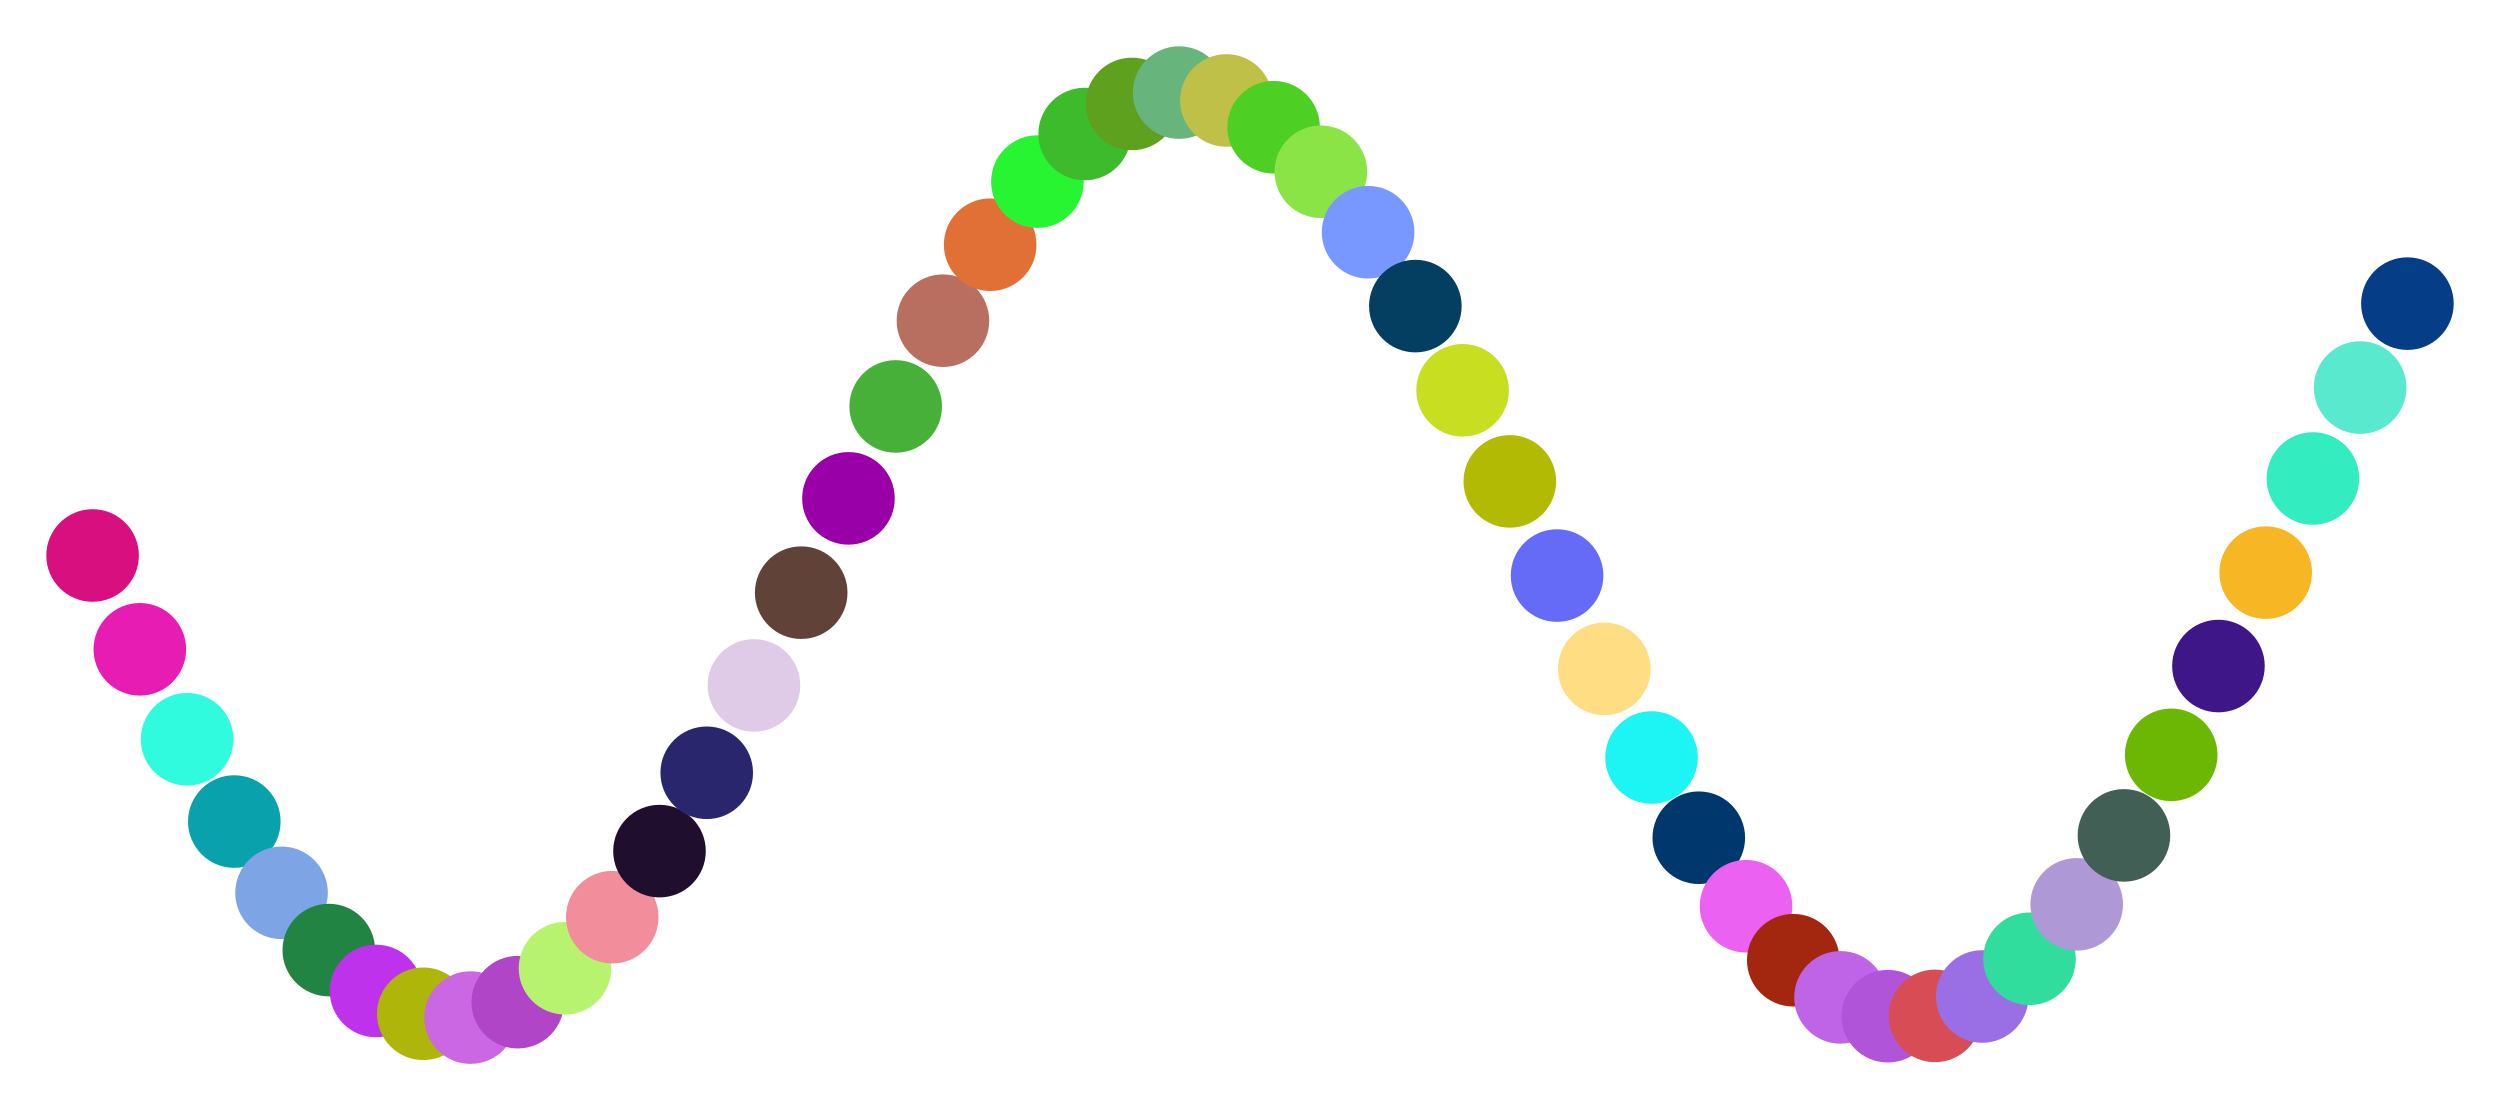
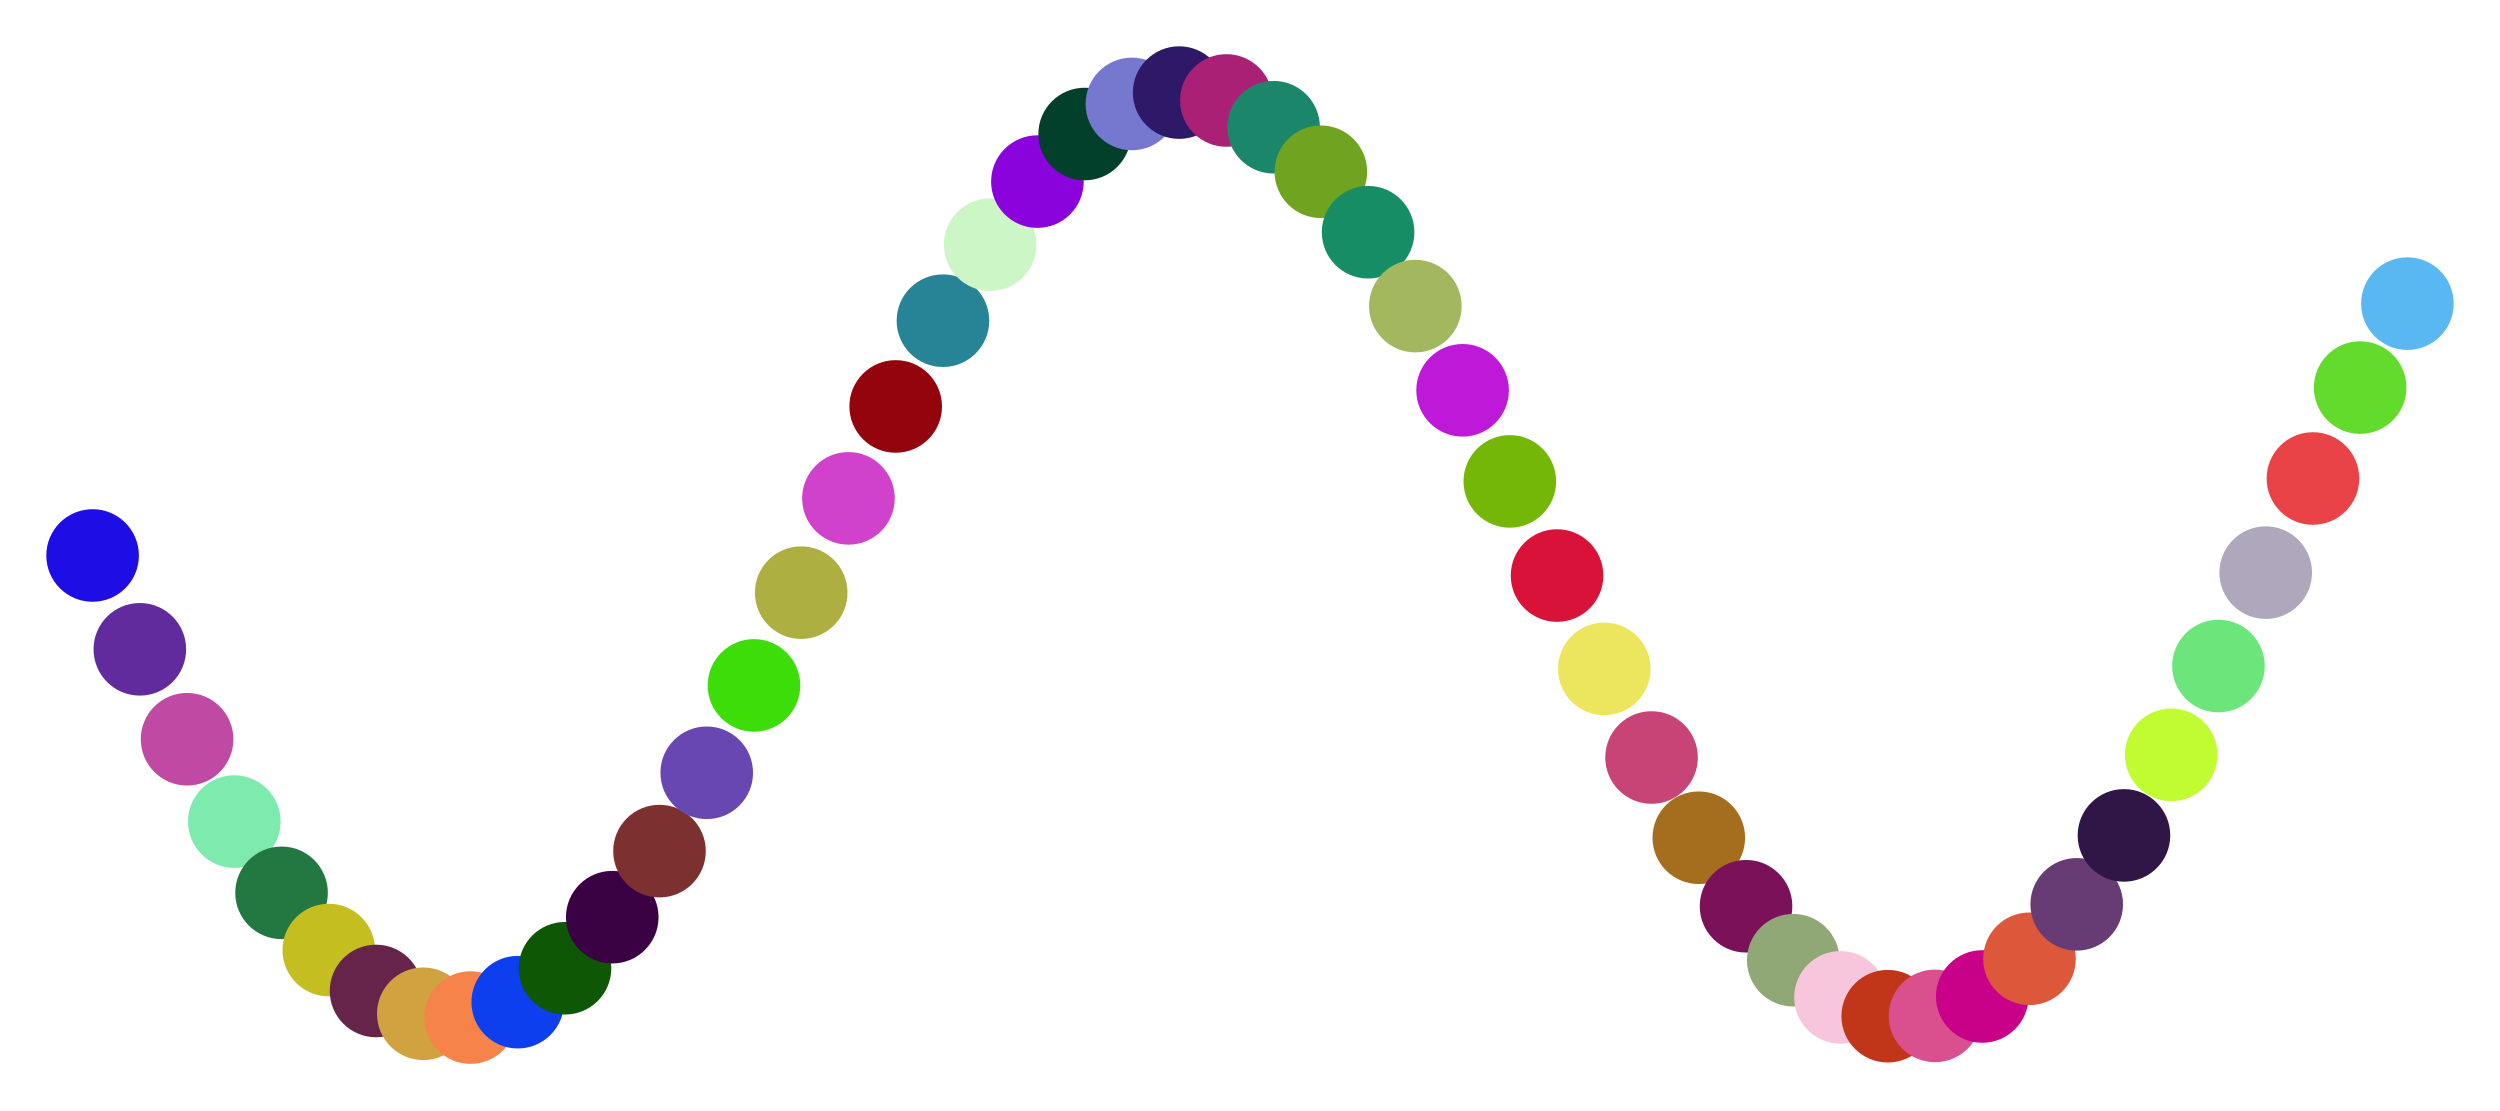
<svg xmlns="http://www.w3.org/2000/svg" width="200" height="88.812" viewBox="-4 26.003 108 47.958" version="1.1">
  <g>
-     <circle cx="0" cy="50" r="2" fill="#d8107f" />
-     <circle cx="2.041" cy="54.053" r="2" fill="#e71db3" />
-     <circle cx="4.082" cy="57.938" r="2" fill="#31fbdf" />
-     <circle cx="6.122" cy="61.494" r="2" fill="#09a2ac" />
-     <circle cx="8.163" cy="64.573" r="2" fill="#7da4e5" />
-     <circle cx="10.204" cy="67.046" r="2" fill="#218442" />
-     <circle cx="12.245" cy="68.813" r="2" fill="#bf32eb" />
-     <circle cx="14.286" cy="69.798" r="2" fill="#aeb709" />
-     <circle cx="16.326" cy="69.962" r="2" fill="#cc67e3" />
-     <circle cx="18.367" cy="69.297" r="2" fill="#b046c7" />
-     <circle cx="20.408" cy="67.831" r="2" fill="#b7f36f" />
-     <circle cx="22.449" cy="65.625" r="2" fill="#f28d9b" />
-     <circle cx="24.49" cy="62.771" r="2" fill="#1f0e2d" />
-     <circle cx="26.531" cy="59.387" r="2" fill="#2a266e" />
-     <circle cx="28.571" cy="55.613" r="2" fill="#dfcae7" />
-     <circle cx="30.612" cy="51.606" r="2" fill="#614238" />
-     <circle cx="32.653" cy="47.532" r="2" fill="#9900a8" />
-     <circle cx="34.694" cy="43.561" r="2" fill="#47b038" />
-     <circle cx="36.735" cy="39.857" r="2" fill="#b96f5f" />
-     <circle cx="38.776" cy="36.574" r="2" fill="#e17036" />
-     <circle cx="40.816" cy="33.848" r="2" fill="#28f531" />
-     <circle cx="42.857" cy="31.793" r="2" fill="#3dbb2d" />
-     <circle cx="44.898" cy="30.493" r="2" fill="#5da11f" />
-     <circle cx="46.939" cy="30.003" r="2" fill="#67b57d" />
-     <circle cx="48.98" cy="30.343" r="2" fill="#bfc048" />
-     <circle cx="51.02" cy="31.499" r="2" fill="#4dcf23" />
-     <circle cx="53.061" cy="33.423" r="2" fill="#8be445" />
-     <circle cx="55.102" cy="36.035" r="2" fill="#7897ff" />
-     <circle cx="57.143" cy="39.226" r="2" fill="#043e60" />
-     <circle cx="59.184" cy="42.864" r="2" fill="#c8de21" />
-     <circle cx="61.224" cy="46.799" r="2" fill="#b3ba03" />
-     <circle cx="63.265" cy="50.867" r="2" fill="#656bf6" />
-     <circle cx="65.306" cy="54.898" r="2" fill="#ffdd83" />
-     <circle cx="67.347" cy="58.727" r="2" fill="#1cf5f4" />
-     <circle cx="69.388" cy="62.193" r="2" fill="#00376c" />
-     <circle cx="71.429" cy="65.153" r="2" fill="#eb61f1" />
-     <circle cx="73.469" cy="67.484" r="2" fill="#a3270f" />
-     <circle cx="75.51" cy="69.089" r="2" fill="#bf63e7" />
-     <circle cx="77.551" cy="69.902" r="2" fill="#b054da" />
-     <circle cx="79.592" cy="69.889" r="2" fill="#d84d55" />
-     <circle cx="81.633" cy="69.051" r="2" fill="#9a6fe5" />
-     <circle cx="83.674" cy="67.422" r="2" fill="#31dd9d" />
-     <circle cx="85.714" cy="65.07" r="2" fill="#af98d6" />
-     <circle cx="87.755" cy="62.092" r="2" fill="#425f55" />
-     <circle cx="89.796" cy="58.612" r="2" fill="#6bb703" />
-     <circle cx="91.837" cy="54.776" r="2" fill="#3e1688" />
-     <circle cx="93.878" cy="50.74" r="2" fill="#f7b624" />
-     <circle cx="95.918" cy="46.674" r="2" fill="#33edc1" />
-     <circle cx="97.959" cy="42.746" r="2" fill="#58e9cf" />
-     <circle cx="100" cy="39.12" r="2" fill="#053d87" />
+     <circle cx="0" cy="50" r="2" fill="#1e0de5" />
+     <circle cx="2.041" cy="54.053" r="2" fill="#612b9d" />
+     <circle cx="4.082" cy="57.938" r="2" fill="#c049a4" />
+     <circle cx="6.122" cy="61.494" r="2" fill="#7deaae" />
+     <circle cx="8.163" cy="64.573" r="2" fill="#237841" />
+     <circle cx="10.204" cy="67.046" r="2" fill="#c4be20" />
+     <circle cx="12.245" cy="68.813" r="2" fill="#67244b" />
+     <circle cx="14.286" cy="69.798" r="2" fill="#d1a340" />
+     <circle cx="16.326" cy="69.962" r="2" fill="#f68349" />
+     <circle cx="18.367" cy="69.297" r="2" fill="#0d3fef" />
+     <circle cx="20.408" cy="67.831" r="2" fill="#0e5805" />
+     <circle cx="22.449" cy="65.625" r="2" fill="#3b0243" />
+     <circle cx="24.49" cy="62.771" r="2" fill="#7d3030" />
+     <circle cx="26.531" cy="59.387" r="2" fill="#6947b3" />
+     <circle cx="28.571" cy="55.613" r="2" fill="#3ddd09" />
+     <circle cx="30.612" cy="51.606" r="2" fill="#adb041" />
+     <circle cx="32.653" cy="47.532" r="2" fill="#d041cc" />
+     <circle cx="34.694" cy="43.561" r="2" fill="#93040c" />
+     <circle cx="36.735" cy="39.857" r="2" fill="#268496" />
+     <circle cx="38.776" cy="36.574" r="2" fill="#ccf6c6" />
+     <circle cx="40.816" cy="33.848" r="2" fill="#8a02dc" />
+     <circle cx="42.857" cy="31.793" r="2" fill="#02402b" />
+     <circle cx="44.898" cy="30.493" r="2" fill="#7677cf" />
+     <circle cx="46.939" cy="30.003" r="2" fill="#2e1968" />
+     <circle cx="48.98" cy="30.343" r="2" fill="#aa2075" />
+     <circle cx="51.02" cy="31.499" r="2" fill="#1b8669" />
+     <circle cx="53.061" cy="33.423" r="2" fill="#70a31f" />
+     <circle cx="55.102" cy="36.035" r="2" fill="#178d66" />
+     <circle cx="57.143" cy="39.226" r="2" fill="#a3b85e" />
+     <circle cx="59.184" cy="42.864" r="2" fill="#be19d8" />
+     <circle cx="61.224" cy="46.799" r="2" fill="#75b707" />
+     <circle cx="63.265" cy="50.867" r="2" fill="#d9123a" />
+     <circle cx="65.306" cy="54.898" r="2" fill="#ebe65e" />
+     <circle cx="67.347" cy="58.727" r="2" fill="#c84476" />
+     <circle cx="69.388" cy="62.193" r="2" fill="#a56e1f" />
+     <circle cx="71.429" cy="65.153" r="2" fill="#7a1159" />
+     <circle cx="73.469" cy="67.484" r="2" fill="#90a776" />
+     <circle cx="75.51" cy="69.089" r="2" fill="#f8c6dc" />
+     <circle cx="77.551" cy="69.902" r="2" fill="#c13619" />
+     <circle cx="79.592" cy="69.889" r="2" fill="#da4f8e" />
+     <circle cx="81.633" cy="69.051" r="2" fill="#c80188" />
+     <circle cx="83.674" cy="67.422" r="2" fill="#dd573b" />
+     <circle cx="85.714" cy="65.07" r="2" fill="#673c75" />
+     <circle cx="87.755" cy="62.092" r="2" fill="#2f1646" />
+     <circle cx="89.796" cy="58.612" r="2" fill="#c1fc32" />
+     <circle cx="91.837" cy="54.776" r="2" fill="#6ce57b" />
+     <circle cx="93.878" cy="50.74" r="2" fill="#afa8bc" />
+     <circle cx="95.918" cy="46.674" r="2" fill="#e94247" />
+     <circle cx="97.959" cy="42.746" r="2" fill="#63db2d" />
+     <circle cx="100" cy="39.12" r="2" fill="#59b8f1" />
  </g>
</svg>
